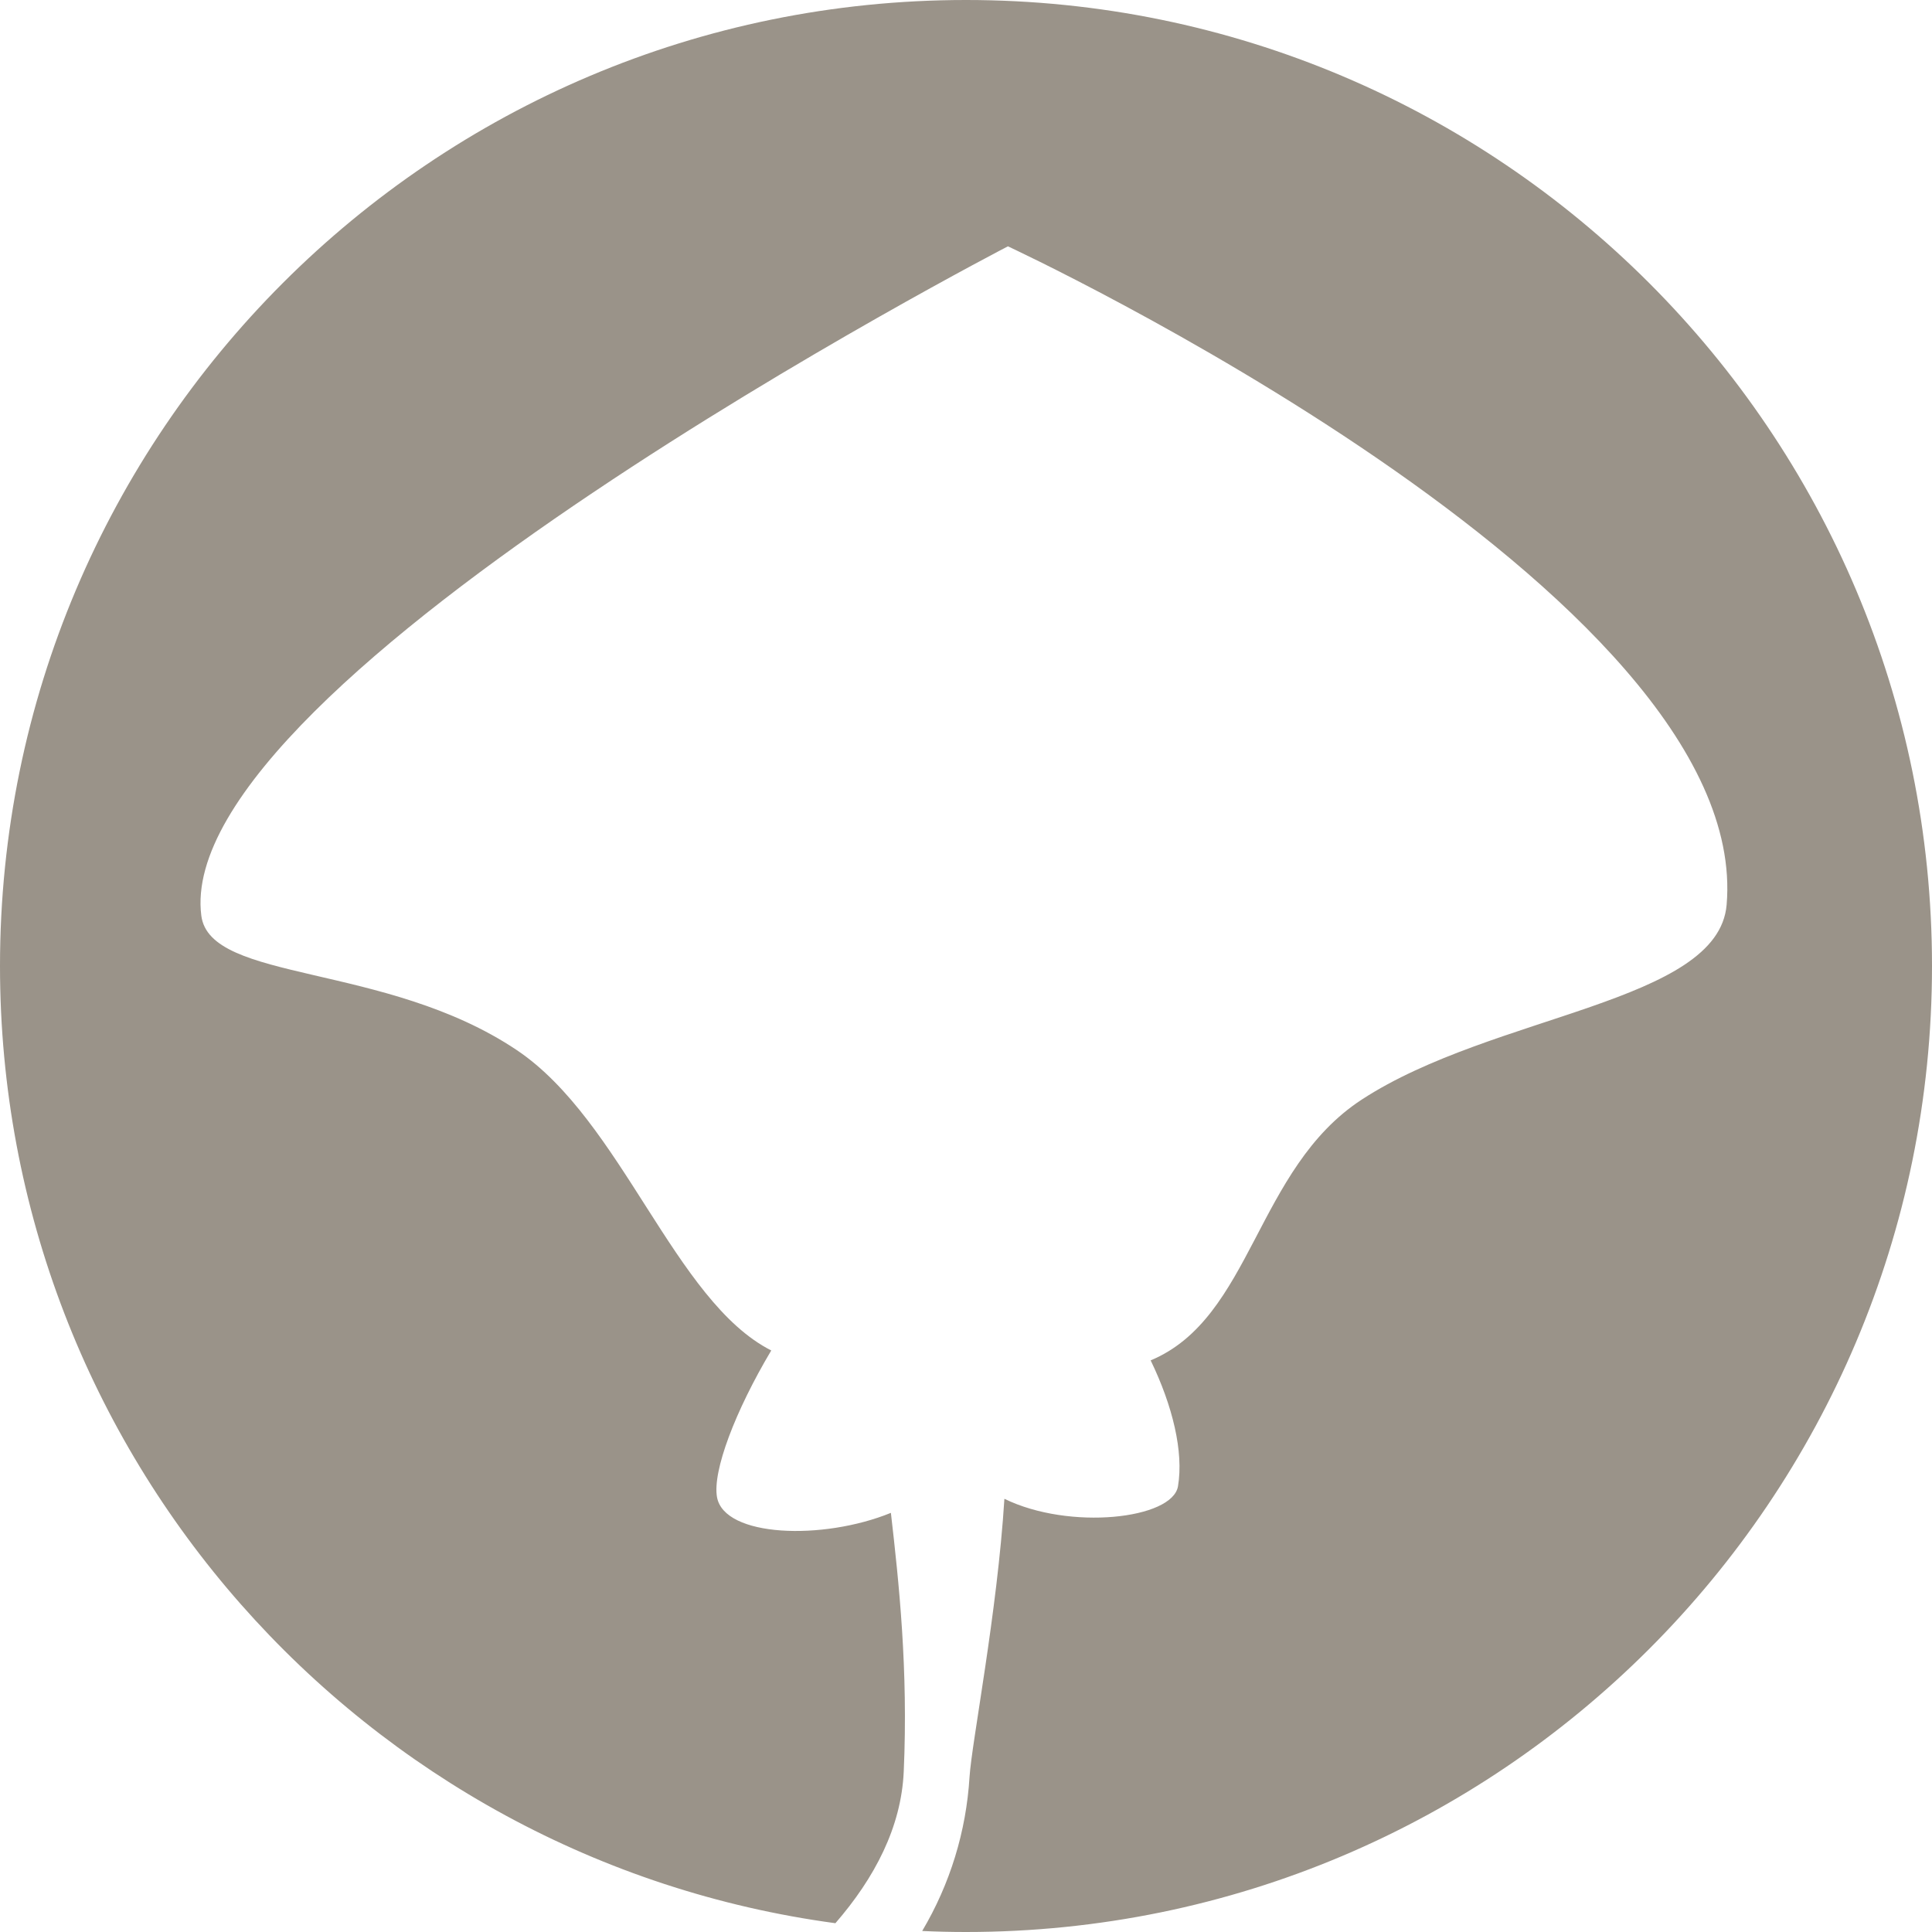
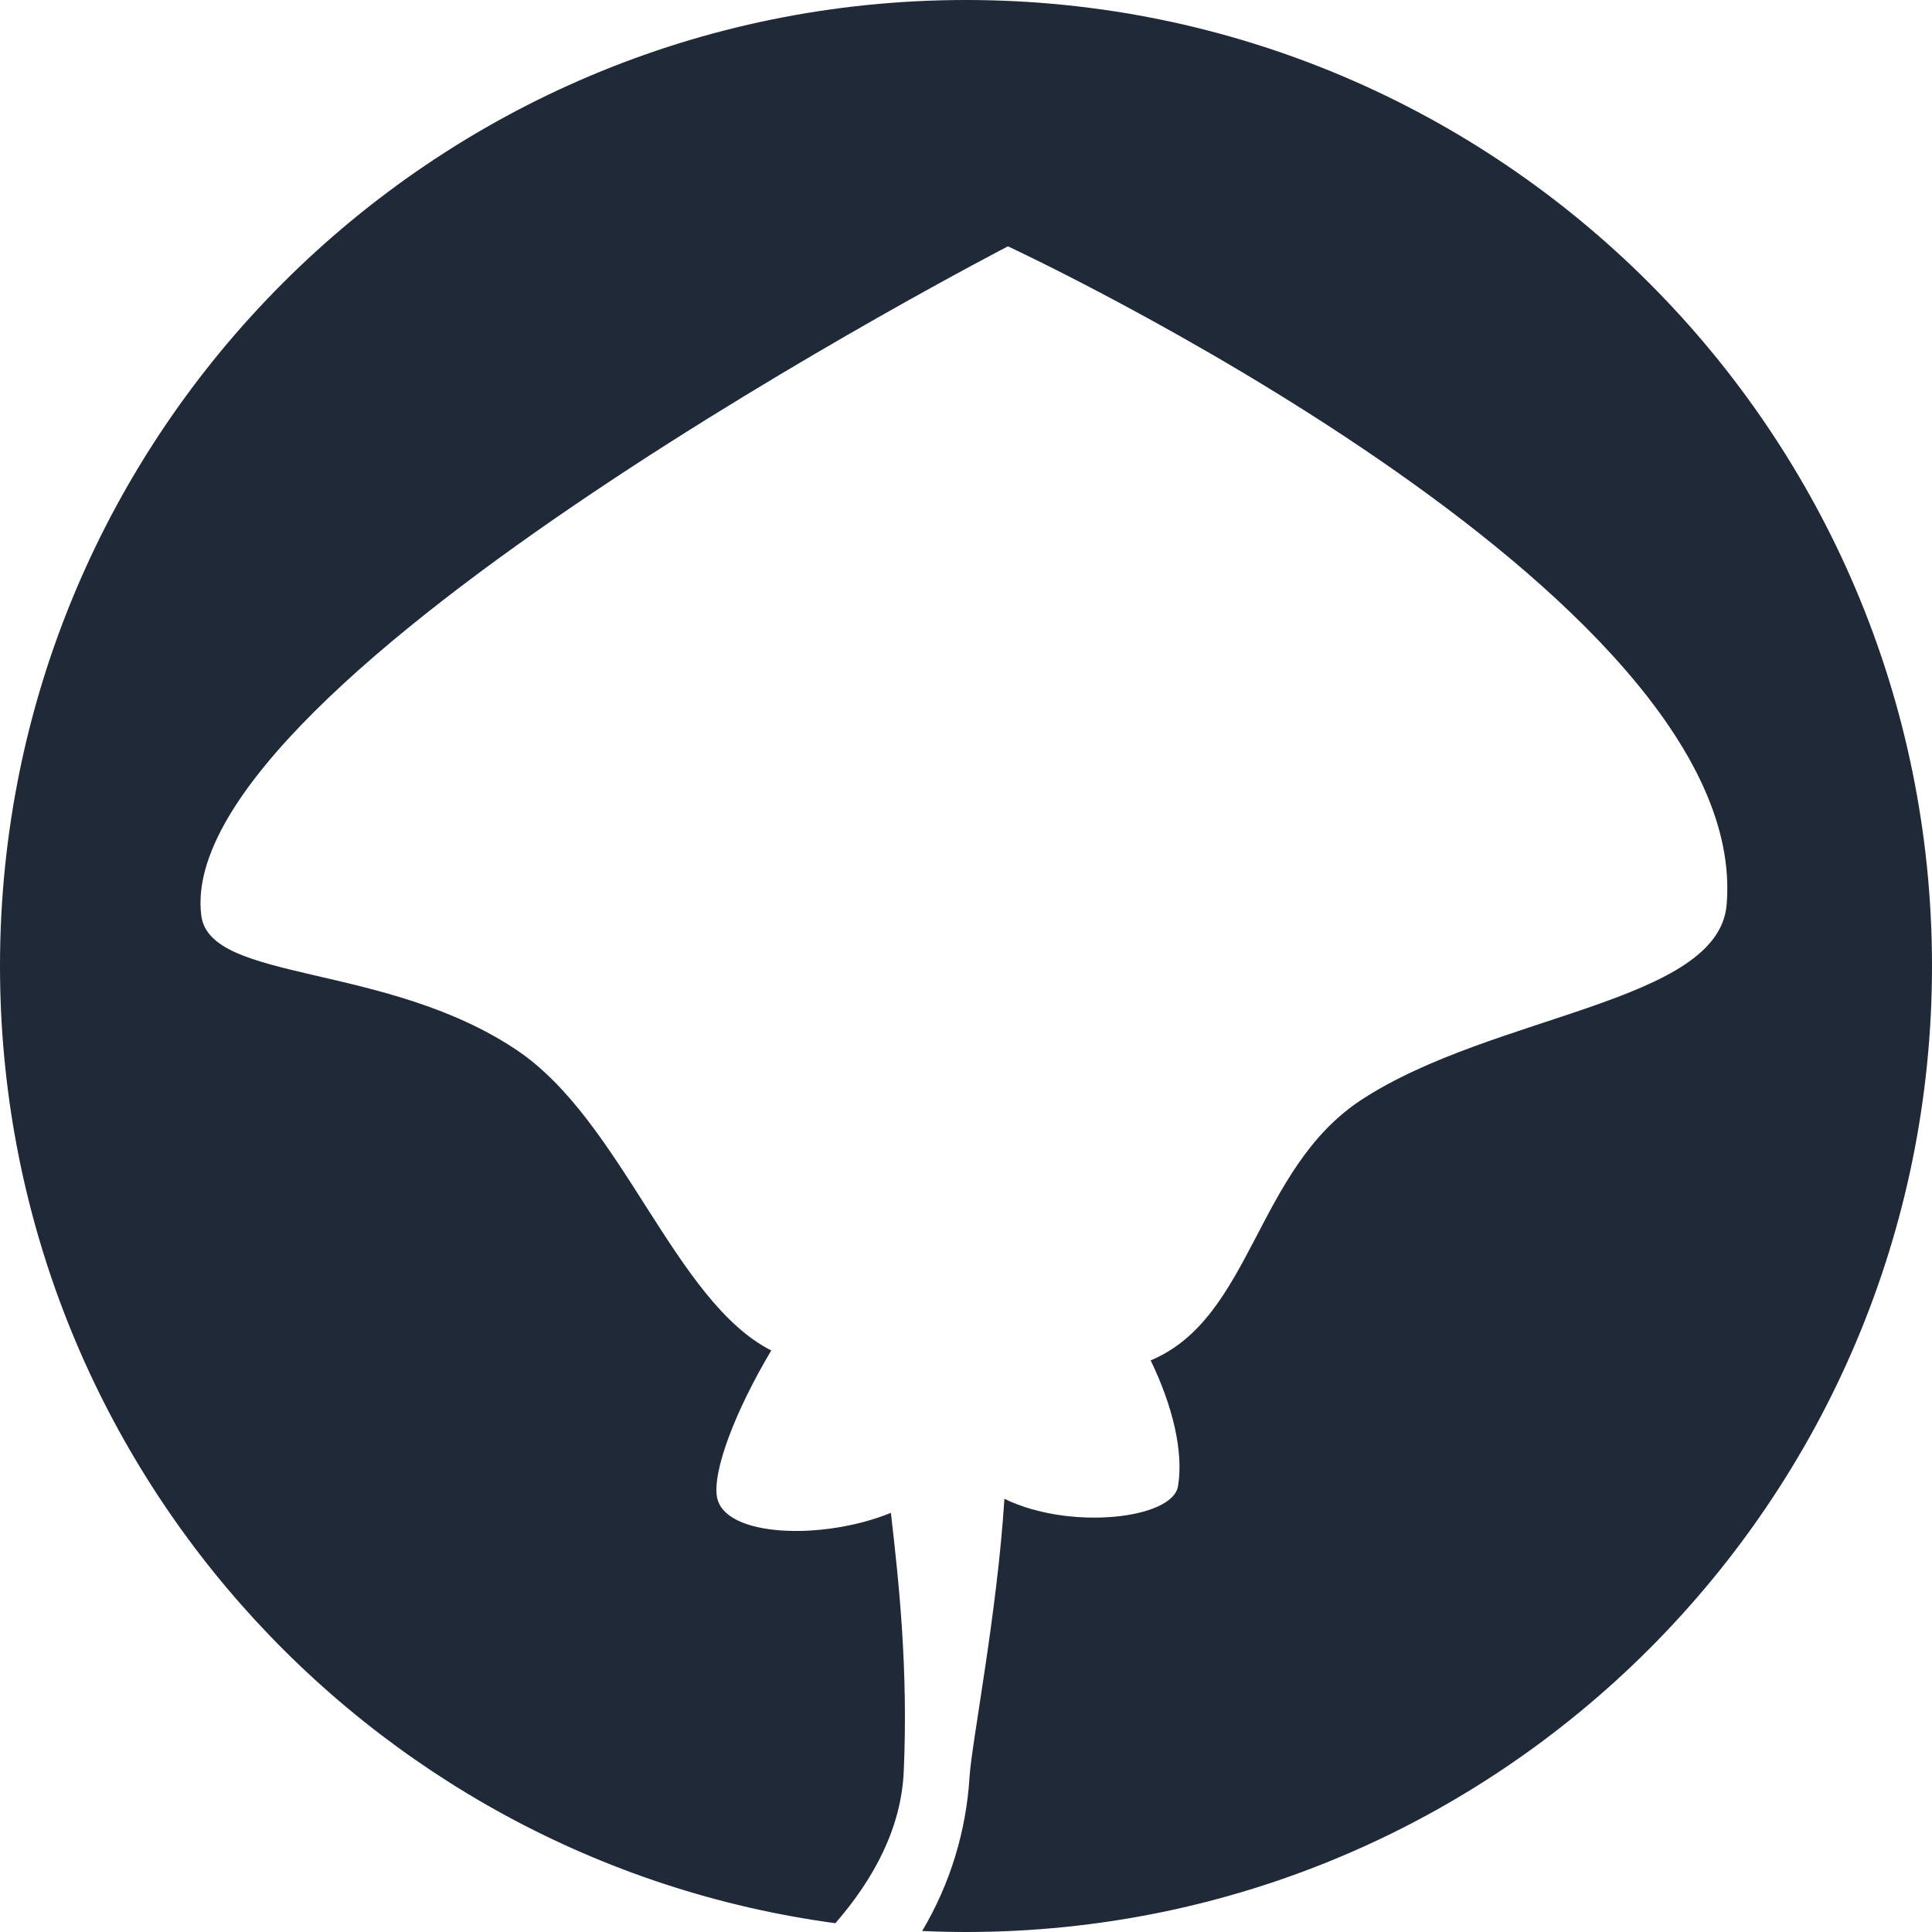
<svg xmlns="http://www.w3.org/2000/svg" id="切り抜き" viewBox="0 0 400 400">
  <defs>
-     <style>.cls-1{fill:#9a9389;}</style>
+     <style>.cls-1{fill:#1F2937;}</style>
  </defs>
  <path class="cls-1" d="M400,200c0,110.46-89.54,200-200,200-3,0-6.07-.07-9.07-.21a70.8,70.8,0,0,0,9.8-31.88c.45-7.14,5.75-34,7.22-57.6,13.49,6.6,34.81,4.2,35.94-2.6,1.2-7.14-1.11-16.66-5.66-26.06,21-8.75,21.75-39.69,43.72-54,27.21-17.76,73.8-19.94,75.53-40.32C363,122.64,208.68,51,208.68,51s-173.29,89.67-167,138.58c1.78,13.86,38.21,9.64,65.31,27.83,21.83,14.65,32.62,52,52.69,62.19-7.47,12.54-12.2,25-11.23,30.38,1.51,8.28,21.87,9,36,3.24,1.66,14.43,3.6,32.37,2.66,53.56-.51,11.49-6,22-14.15,31.4C75.28,385,0,301.28,0,200,0,89.54,89.54,0,200,0S400,89.54,400,200Z" />
</svg>
